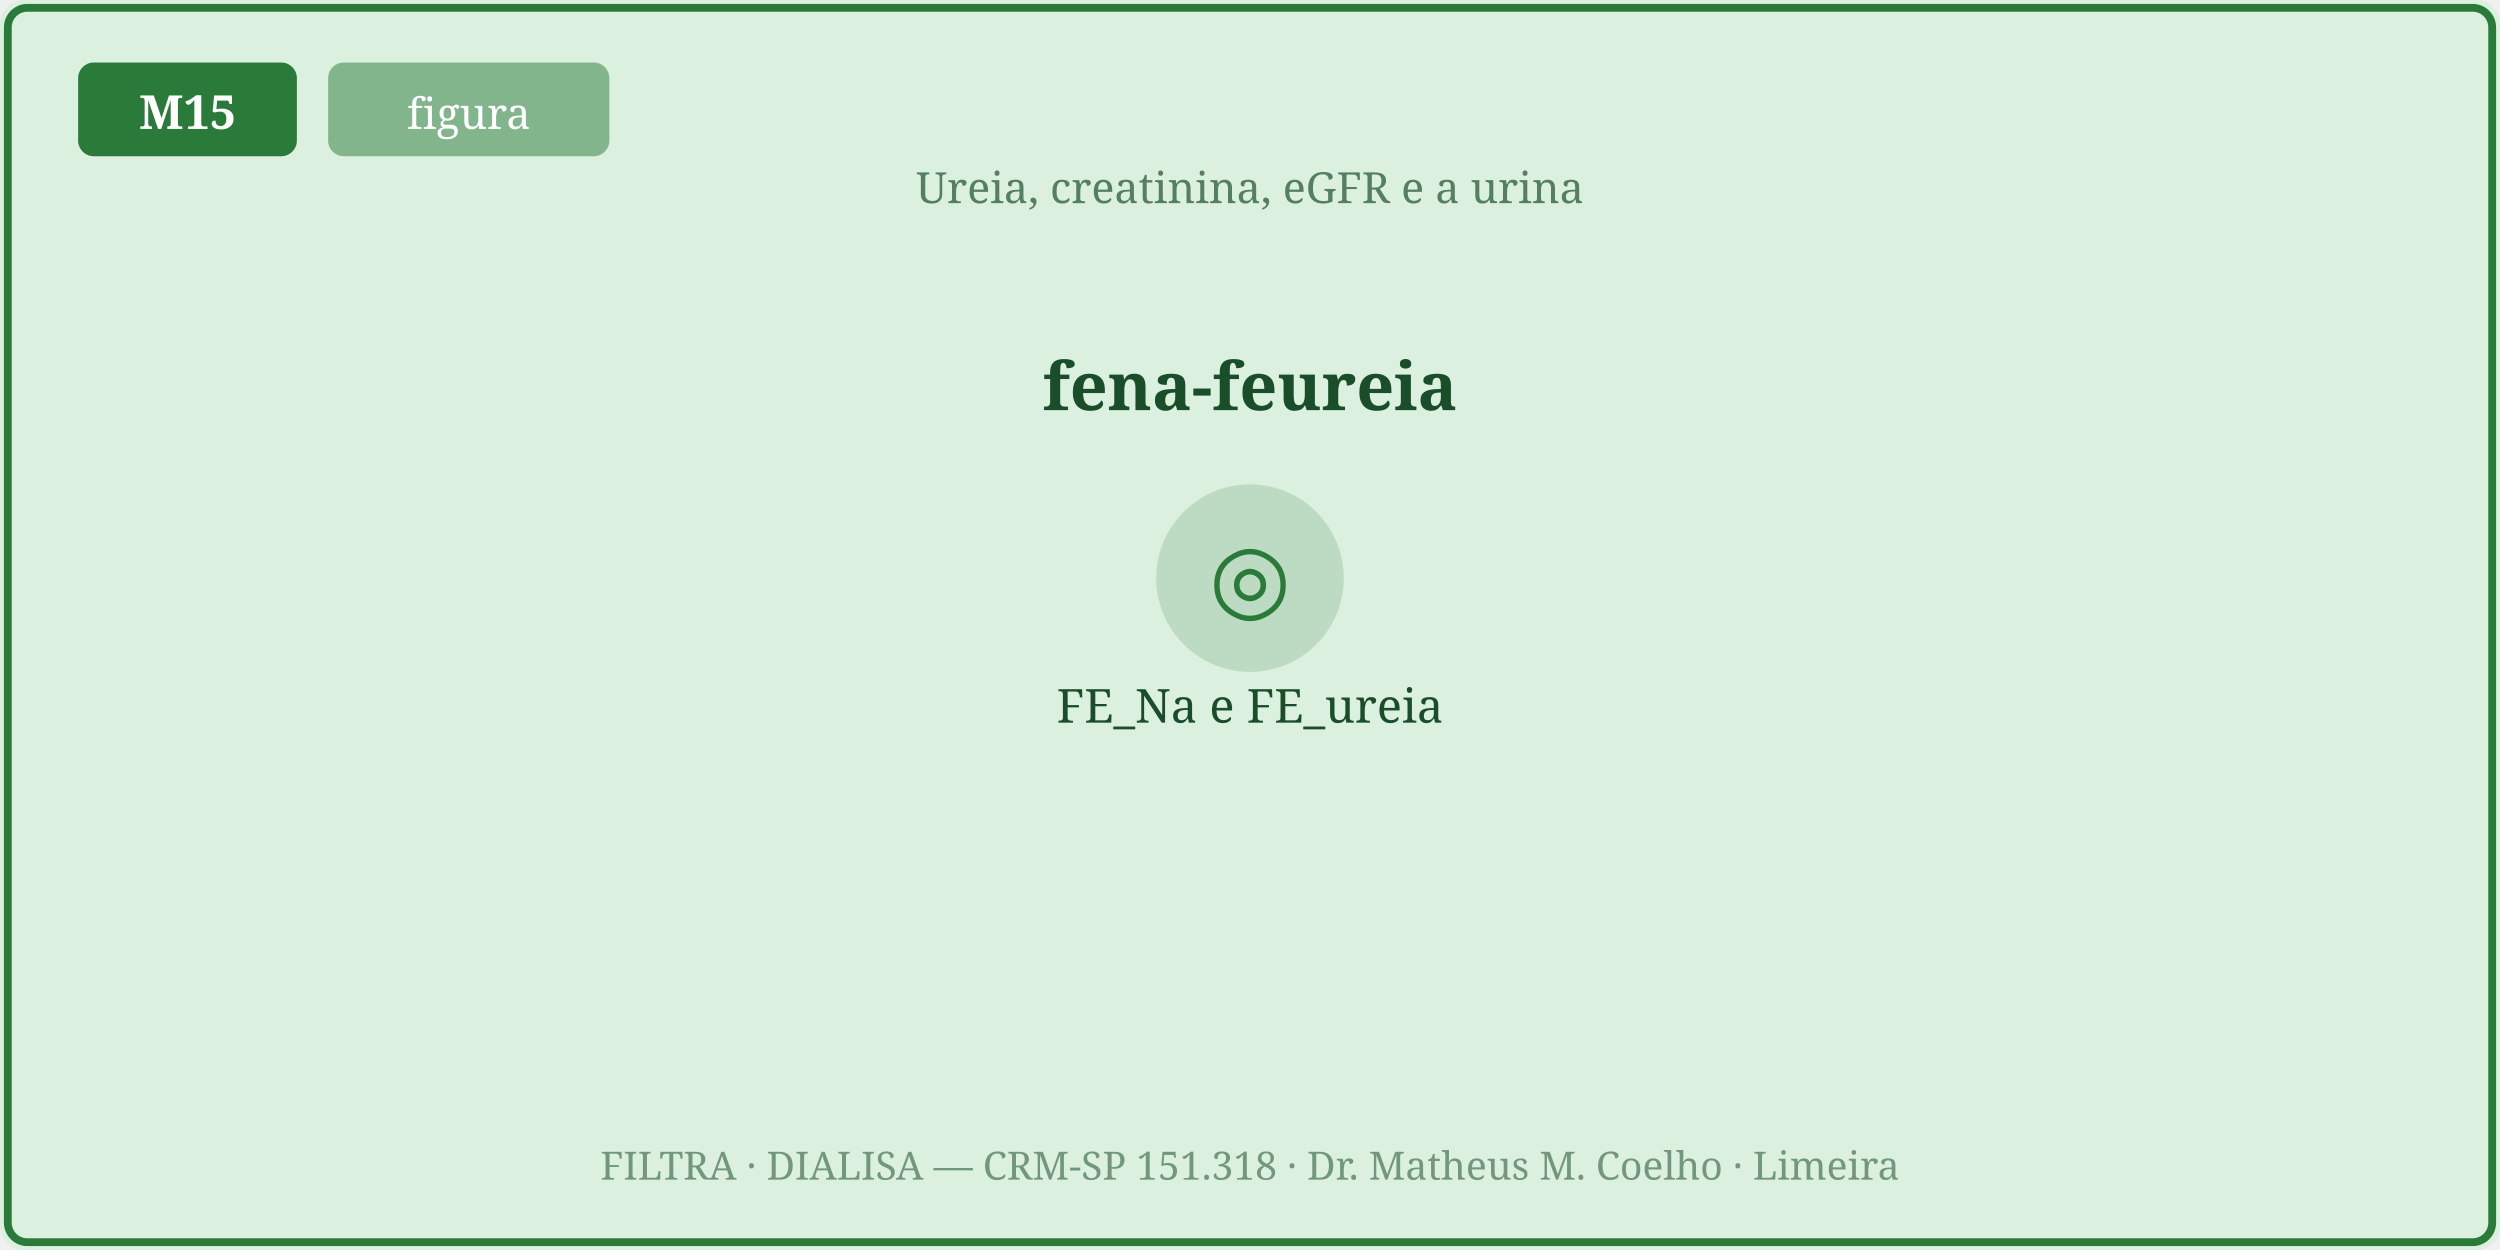
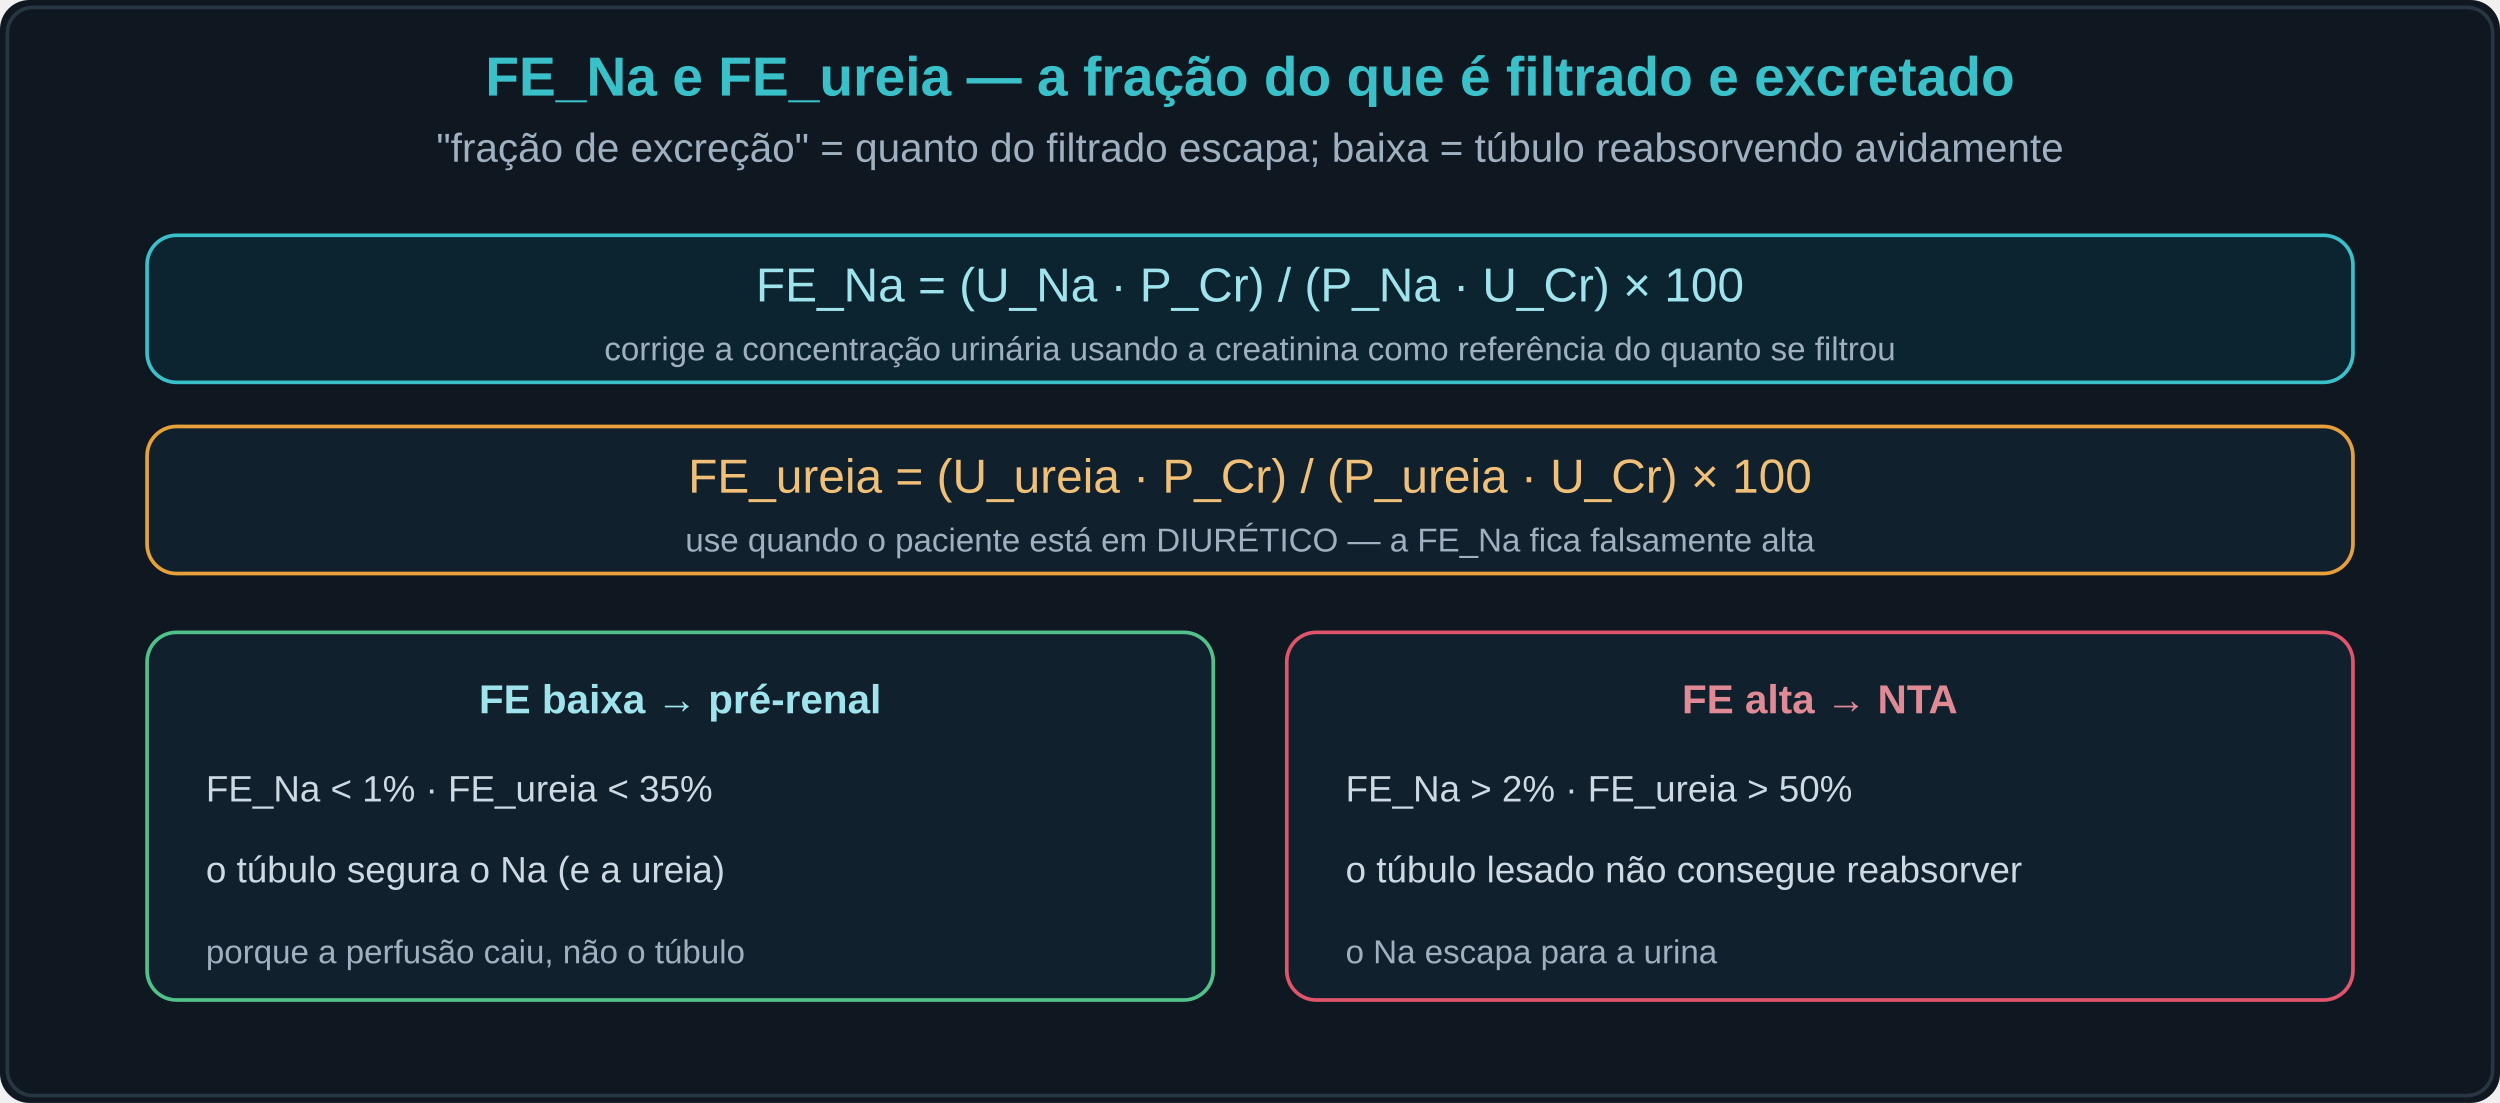
- <svg xmlns="http://www.w3.org/2000/svg" viewBox="0 0 640 320" font-family="Georgia,serif">
-   <rect width="640" height="320" fill="#dcf0e0" rx="6" />
-   <rect x="2" y="2" width="636" height="316" rx="5" fill="none" stroke="#2a7a3a" stroke-width="2" />
-   <rect x="20" y="16" width="56" height="24" rx="4" fill="#2a7a3a" />
-   <text x="48" y="33" text-anchor="middle" font-size="12" font-weight="bold" fill="white">M15</text>
-   <rect x="84" y="16" width="72" height="24" rx="4" fill="#2a7a3a" opacity="0.5" />
-   <text x="120" y="33" text-anchor="middle" font-size="11" fill="white">figura</text>
-   <text x="320" y="52" text-anchor="middle" font-size="11" fill="#1a4e2a" opacity="0.7">Ureia, creatinina, eGFR e a urina</text>
-   <text x="320" y="105" text-anchor="middle" font-size="17" font-weight="bold" fill="#1a4e2a">fena-feureia</text>
-   <circle cx="320" cy="148" r="24" fill="#2a7a3a" opacity="0.18" />
-   <text x="320" y="156" text-anchor="middle" font-size="24" fill="#2a7a3a">◎</text>
-   <text x="320" y="185" text-anchor="middle" font-size="12" fill="#1a4e2a">FE_Na e FE_ureia</text>
-   <text x="320" y="302" text-anchor="middle" font-size="10" fill="#1a4e2a" opacity="0.55">FILTRA · DIALISA — CRM-SP 151.318 · Dr. Matheus M. Coelho · Limeira</text>
+ <svg xmlns="http://www.w3.org/2000/svg" viewBox="0 0 680 300" font-family="system-ui,Arial,sans-serif">
+   <rect width="680" height="300" rx="8" fill="#0f1720" />
+   <rect x="2" y="2" width="676" height="296" rx="7" fill="none" stroke="#283642" />
+   <text x="340" y="26" text-anchor="middle" font-size="15" font-weight="bold" fill="#39c0c8">FE_Na e FE_ureia — a fração do que é filtrado e excretado</text>
+   <text x="340" y="44" text-anchor="middle" font-size="11" fill="#9fb1c0">"fração de excreção" = quanto do filtrado escapa; baixa = túbulo reabsorvendo avidamente</text>
+   <rect x="40" y="64" width="600" height="40" rx="8" fill="#0c2330" stroke="#39c0c8" />
+   <text x="340" y="82" text-anchor="middle" font-size="13" fill="#9fe3ec">FE_Na = (U_Na · P_Cr) / (P_Na · U_Cr) × 100</text>
+   <text x="340" y="98" text-anchor="middle" font-size="9" fill="#9fb1c0">corrige a concentração urinária usando a creatinina como referência do quanto se filtrou</text>
+   <rect x="40" y="116" width="600" height="40" rx="8" fill="#10202c" stroke="#e8a13a" />
+   <text x="340" y="134" text-anchor="middle" font-size="13" fill="#f0c078">FE_ureia = (U_ureia · P_Cr) / (P_ureia · U_Cr) × 100</text>
+   <text x="340" y="150" text-anchor="middle" font-size="9" fill="#9fb1c0">use quando o paciente está em DIURÉTICO — a FE_Na fica falsamente alta</text>
+   <rect x="40" y="172" width="290" height="100" rx="8" fill="#10202c" stroke="#52c08a" />
+   <text x="185" y="194" text-anchor="middle" font-size="11" fill="#9fe3ec" font-weight="bold">FE baixa → pré-renal</text>
+   <text x="56" y="218" font-size="10" fill="#cdd9e3">FE_Na &lt; 1% · FE_ureia &lt; 35%</text>
+   <text x="56" y="240" font-size="10" fill="#cdd9e3">o túbulo segura o Na (e a ureia)</text>
+   <text x="56" y="262" font-size="9" fill="#9fb1c0">porque a perfusão caiu, não o túbulo</text>
+   <rect x="350" y="172" width="290" height="100" rx="8" fill="#10202c" stroke="#e0556b" />
+   <text x="495" y="194" text-anchor="middle" font-size="11" fill="#e08a96" font-weight="bold">FE alta → NTA</text>
+   <text x="366" y="218" font-size="10" fill="#cdd9e3">FE_Na &gt; 2% · FE_ureia &gt; 50%</text>
+   <text x="366" y="240" font-size="10" fill="#cdd9e3">o túbulo lesado não consegue reabsorver</text>
+   <text x="366" y="262" font-size="9" fill="#9fb1c0">o Na escapa para a urina</text>
</svg>
